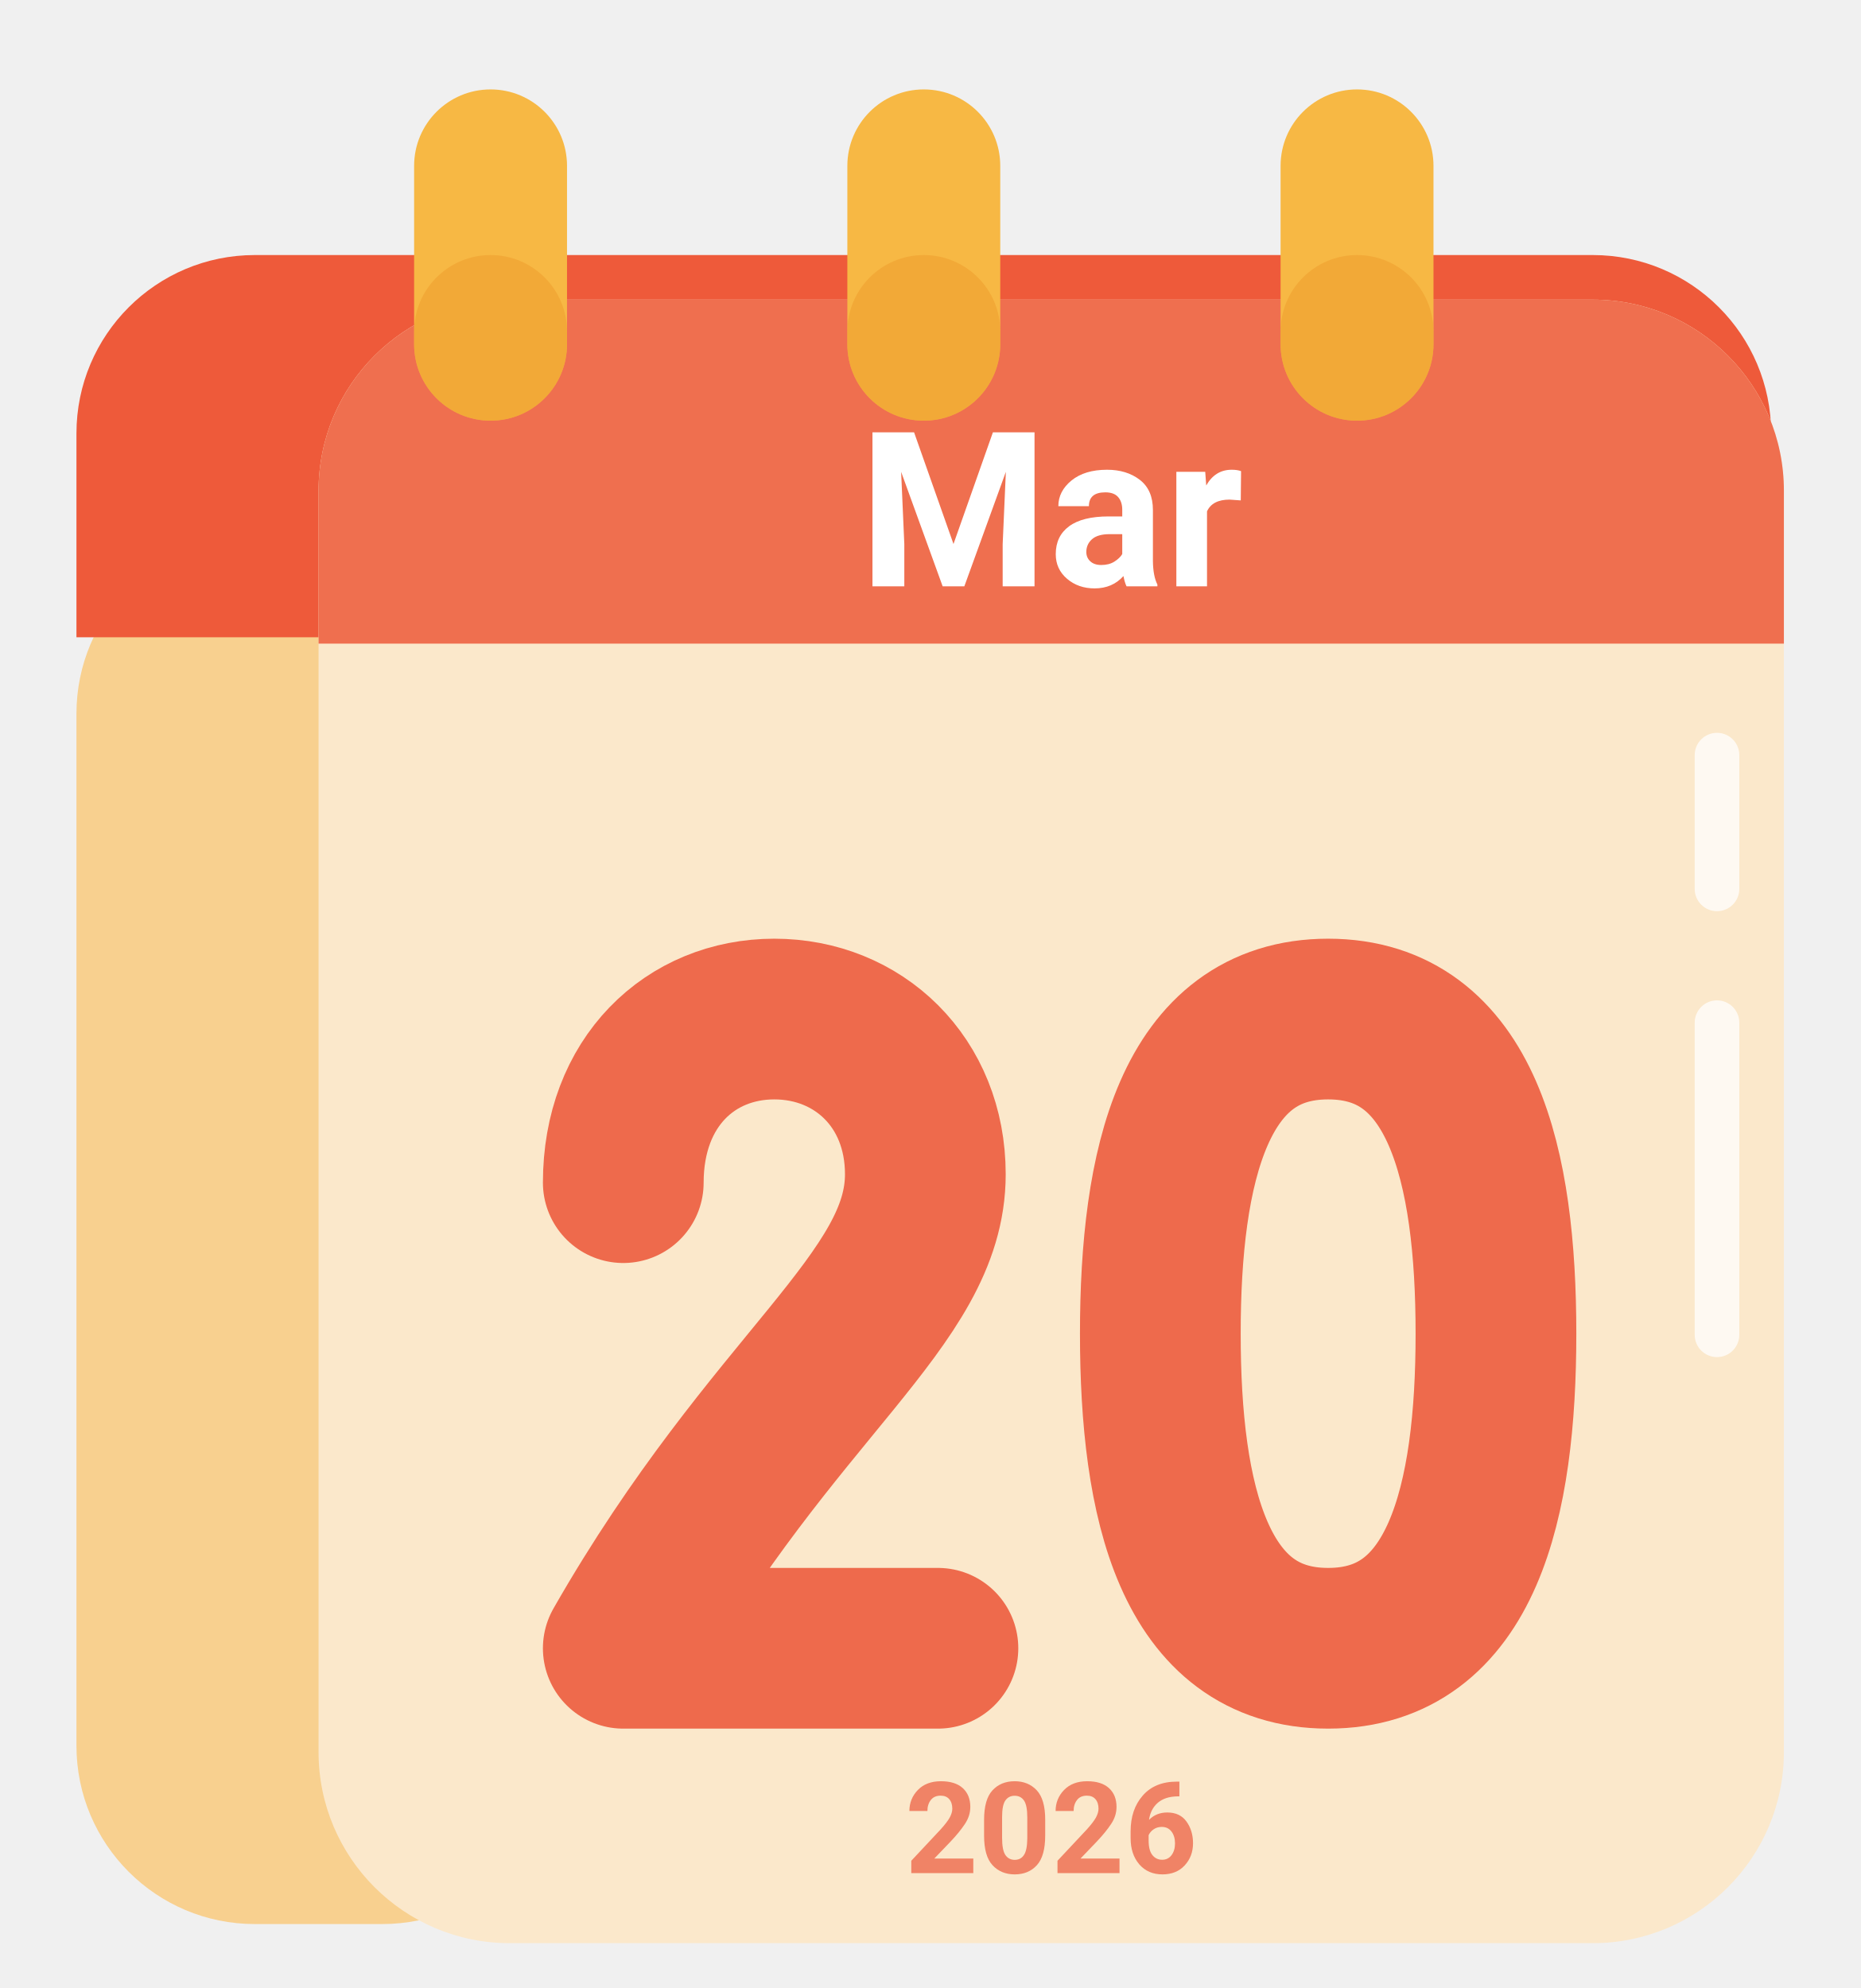
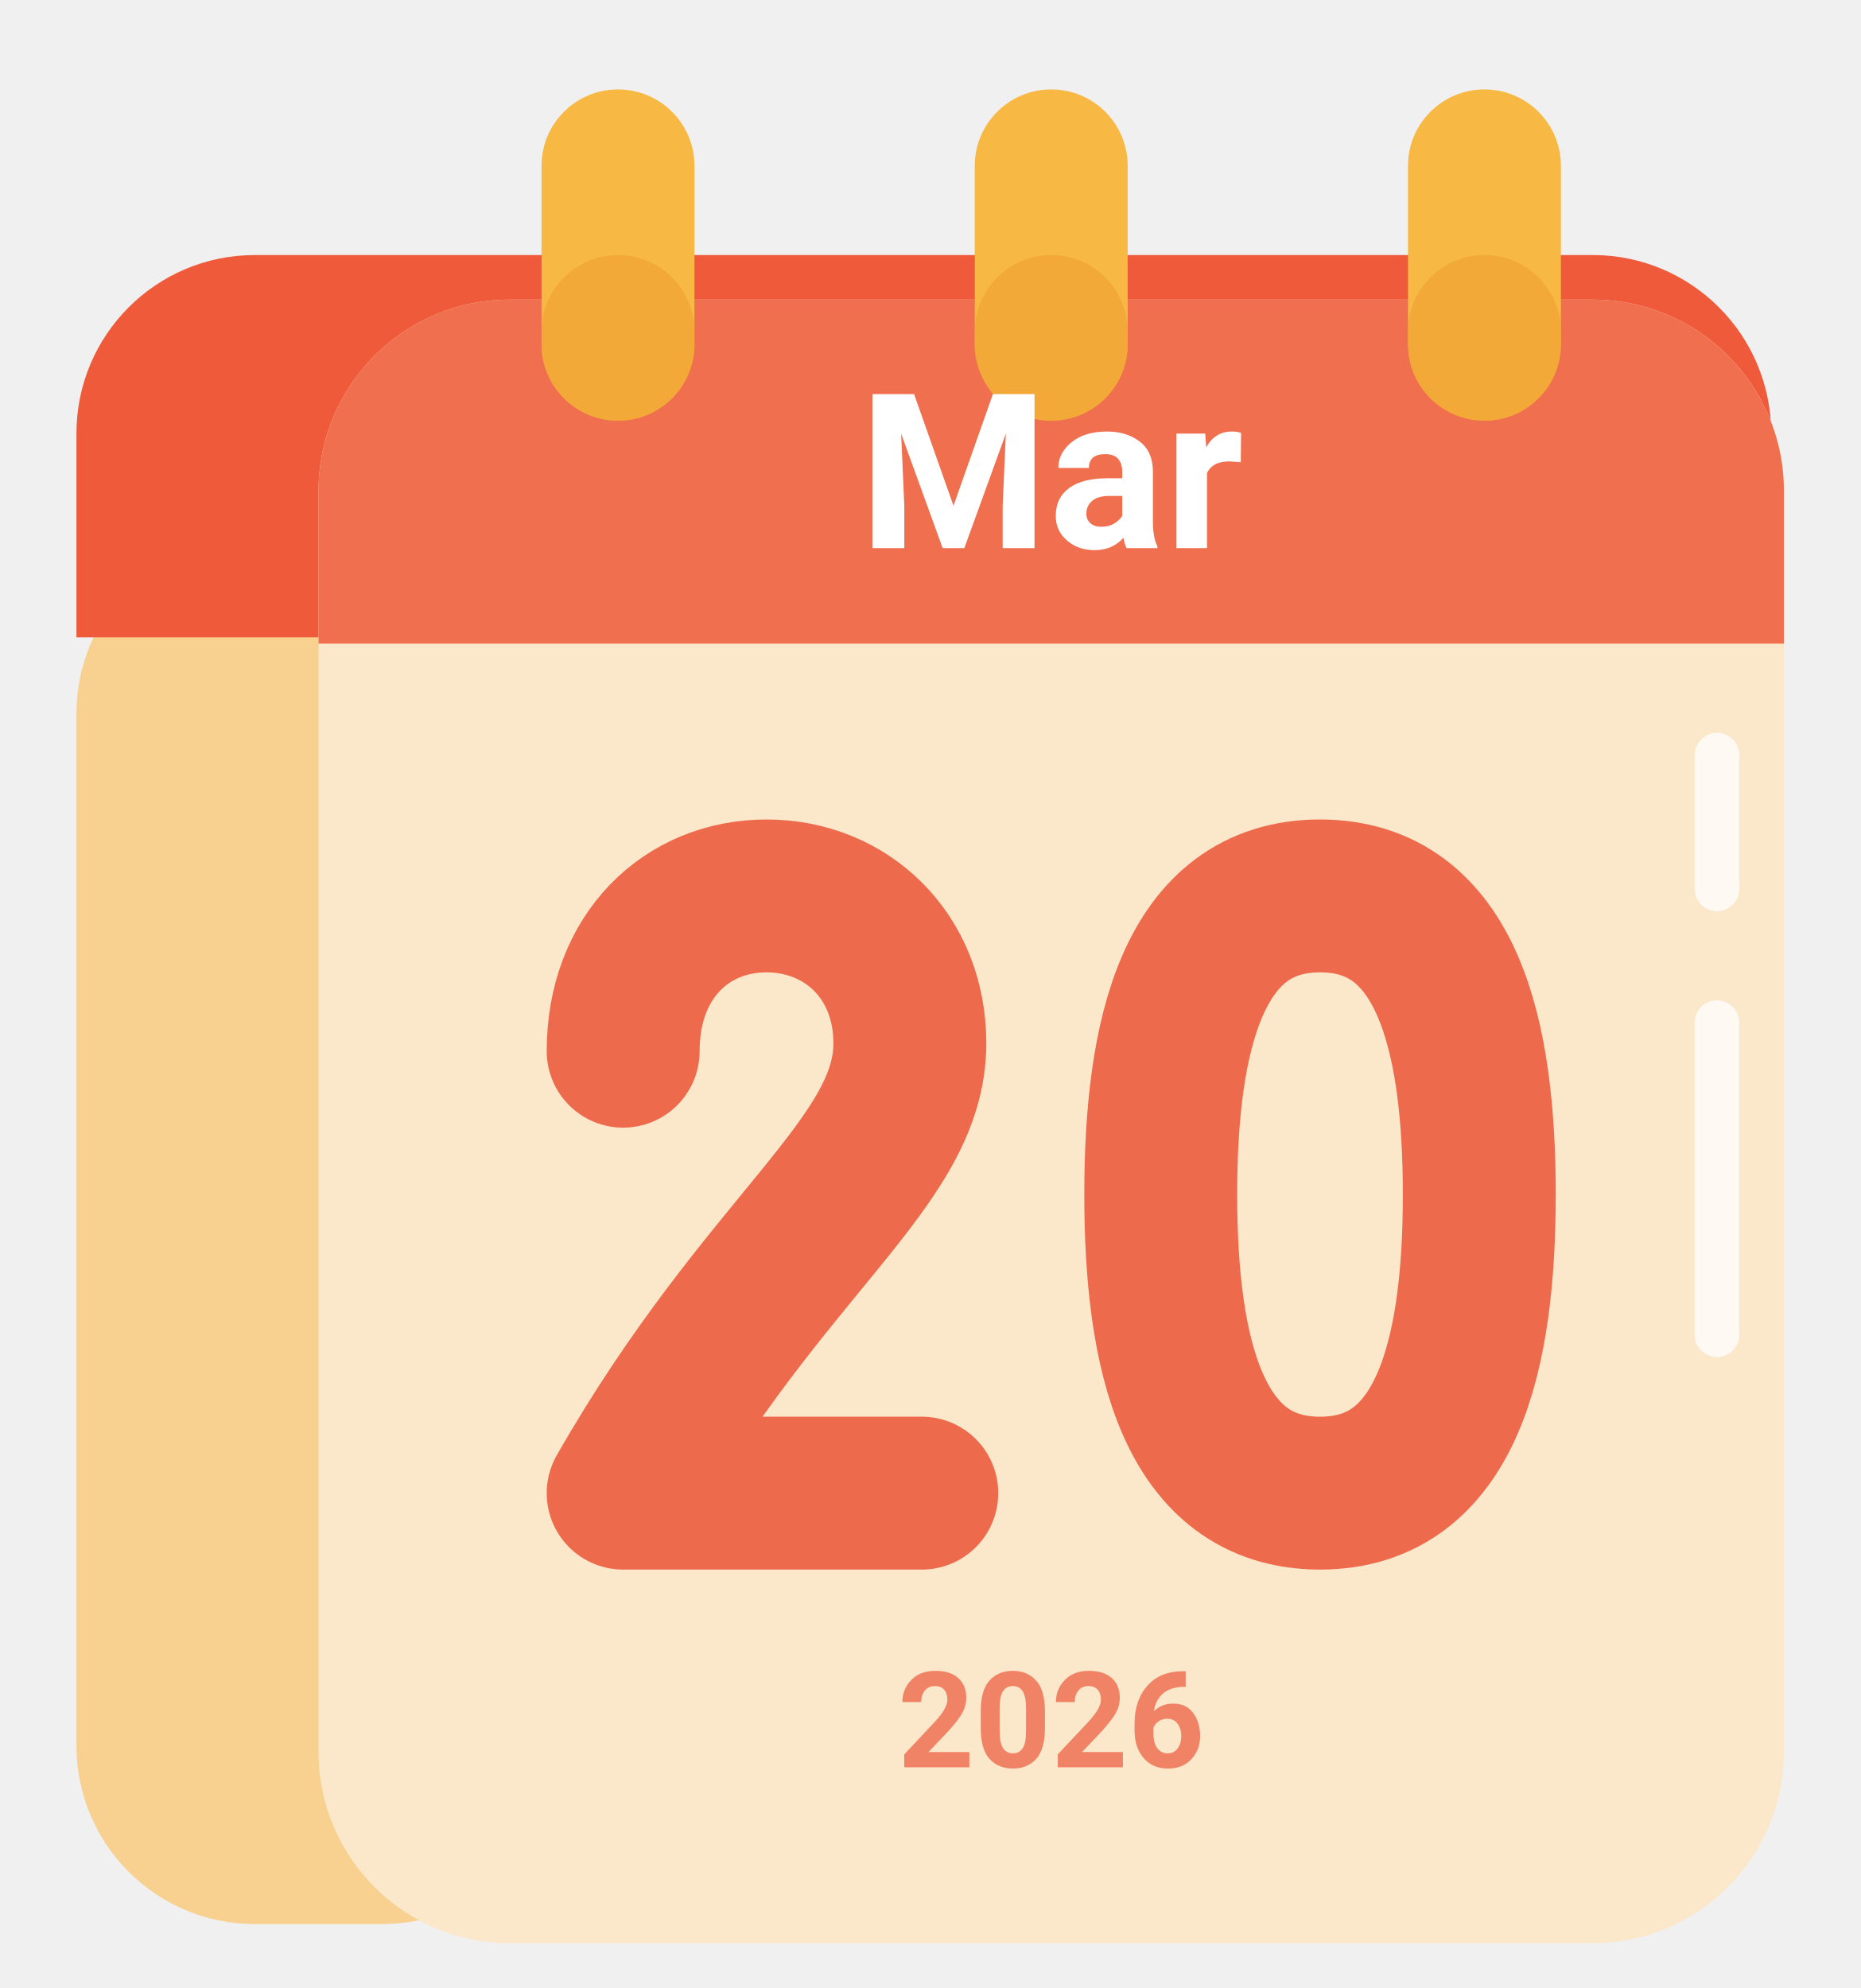
<svg xmlns="http://www.w3.org/2000/svg" viewBox="40 48 292 312" width="160" height="171" role="img" aria-label="Friday Mar 20 2026">
  <rect x="52" y="132" width="76" height="218" rx="28" fill="#f8d08f" />
  <path d="M52 148V116a28 28 0 0 1 28 -28h210a28 28 0 0 1 28 28V148Z" fill="#ee5a3a" />
  <rect x="90" y="95" width="230" height="258" rx="30" fill="#fbe8cb" />
  <path d="M90 149V125a30 30 0 0 1 30 -30h170a30 30 0 0 1 30 30V149Z" fill="#ef6f4f" />
-   <rect x="105" y="62" width="24" height="52" rx="12" fill="#f7b844" />
-   <rect x="105" y="88" width="24" height="26" rx="12" fill="#f0a130" opacity=".65" />
-   <rect x="173" y="62" width="24" height="52" rx="12" fill="#f7b844" />
-   <rect x="173" y="88" width="24" height="26" rx="12" fill="#f0a130" opacity=".65" />
-   <rect x="241" y="62" width="24" height="52" rx="12" fill="#f7b844" />
-   <rect x="241" y="88" width="24" height="26" rx="12" fill="#f0a130" opacity=".65" />
-   <text x="205" y="140" text-anchor="middle" font-size="34" font-family="ui-sans-serif,system-ui,Roboto,Helvetica,Arial,sans-serif" font-weight="700" fill="#ffffff">Mar</text>
-   <g fill="none" stroke="#ee6a4c" stroke-linecap="round" stroke-linejoin="round">
-     <g transform="translate(128.61 204.64) scale(6.585)" stroke-width="3.831">
-       <path d="M1.4 4.4C1.4 2 3 .5 5 .5s3.6 1.5 3.6 3.7C8.6 7.2 5 9.2 1.4 15.5h7.5" />
-     </g>
-     <g transform="translate(215.54 204.64) scale(6.585)" stroke-width="3.831">
-       <path d="M5 .5C1.8 .5 1 4 1 8s.8 7.5 4 7.5S9 12 9 8 8.2 .5 5 .5Z" />
+   <rect x="125" y="62" width="24" height="52" rx="12" fill="#f7b844" />
+   <rect x="125" y="88" width="24" height="26" rx="12" fill="#f0a130" opacity=".65" />
+   <rect x="193" y="62" width="24" height="52" rx="12" fill="#f7b844" />
+   <rect x="193" y="88" width="24" height="26" rx="12" fill="#f0a130" opacity=".65" />
+   <rect x="261" y="62" width="24" height="52" rx="12" fill="#f7b844" />
+   <rect x="261" y="88" width="24" height="26" rx="12" fill="#f0a130" opacity=".65" />
+   <text x="205" y="134" text-anchor="middle" font-size="34" font-family="ui-sans-serif,system-ui,Roboto,Helvetica,Arial,sans-serif" font-weight="700" fill="#ffffff">Mar</text>
+   <g data-part="day">
+     <g fill="none" stroke="#ee6a4c" stroke-linecap="round" stroke-linejoin="round">
+       <g transform="translate(129.06 185.48) scale(6.25)" stroke-width="3.84">
+         <path d="M1.4 4.4C1.4 2 3 .5 5 .5s3.6 1.5 3.6 3.7C8.6 7.2 5 9.2 1.4 15.5h7.5" />
+       </g>
+       <g transform="translate(215.94 185.48) scale(6.25)" stroke-width="3.84">
+         <path d="M5 .5C1.8 .5 1 4 1 8s.8 7.5 4 7.5S9 12 9 8 8.2 .5 5 .5Z" />
+       </g>
    </g>
  </g>
  <rect x="306" y="163" width="7" height="28" rx="3.5" fill="#ffffff" opacity=".75" />
  <rect x="306" y="205" width="7" height="56" rx="3.5" fill="#ffffff" opacity=".75" />
-   <text x="205" y="342" text-anchor="middle" font-size="20" font-family="ui-sans-serif,system-ui,Roboto,Helvetica,Arial,sans-serif" font-weight="700" fill="#ee6a4c" opacity="0.8">2026</text>
+   <g data-part="year">
+     <text x="205" y="325.39" text-anchor="middle" font-size="21" font-family="ui-sans-serif,system-ui,Roboto,Helvetica,Arial,sans-serif" font-weight="700" fill="#ee6a4c" opacity="0.8">2026</text>
+   </g>
</svg>
